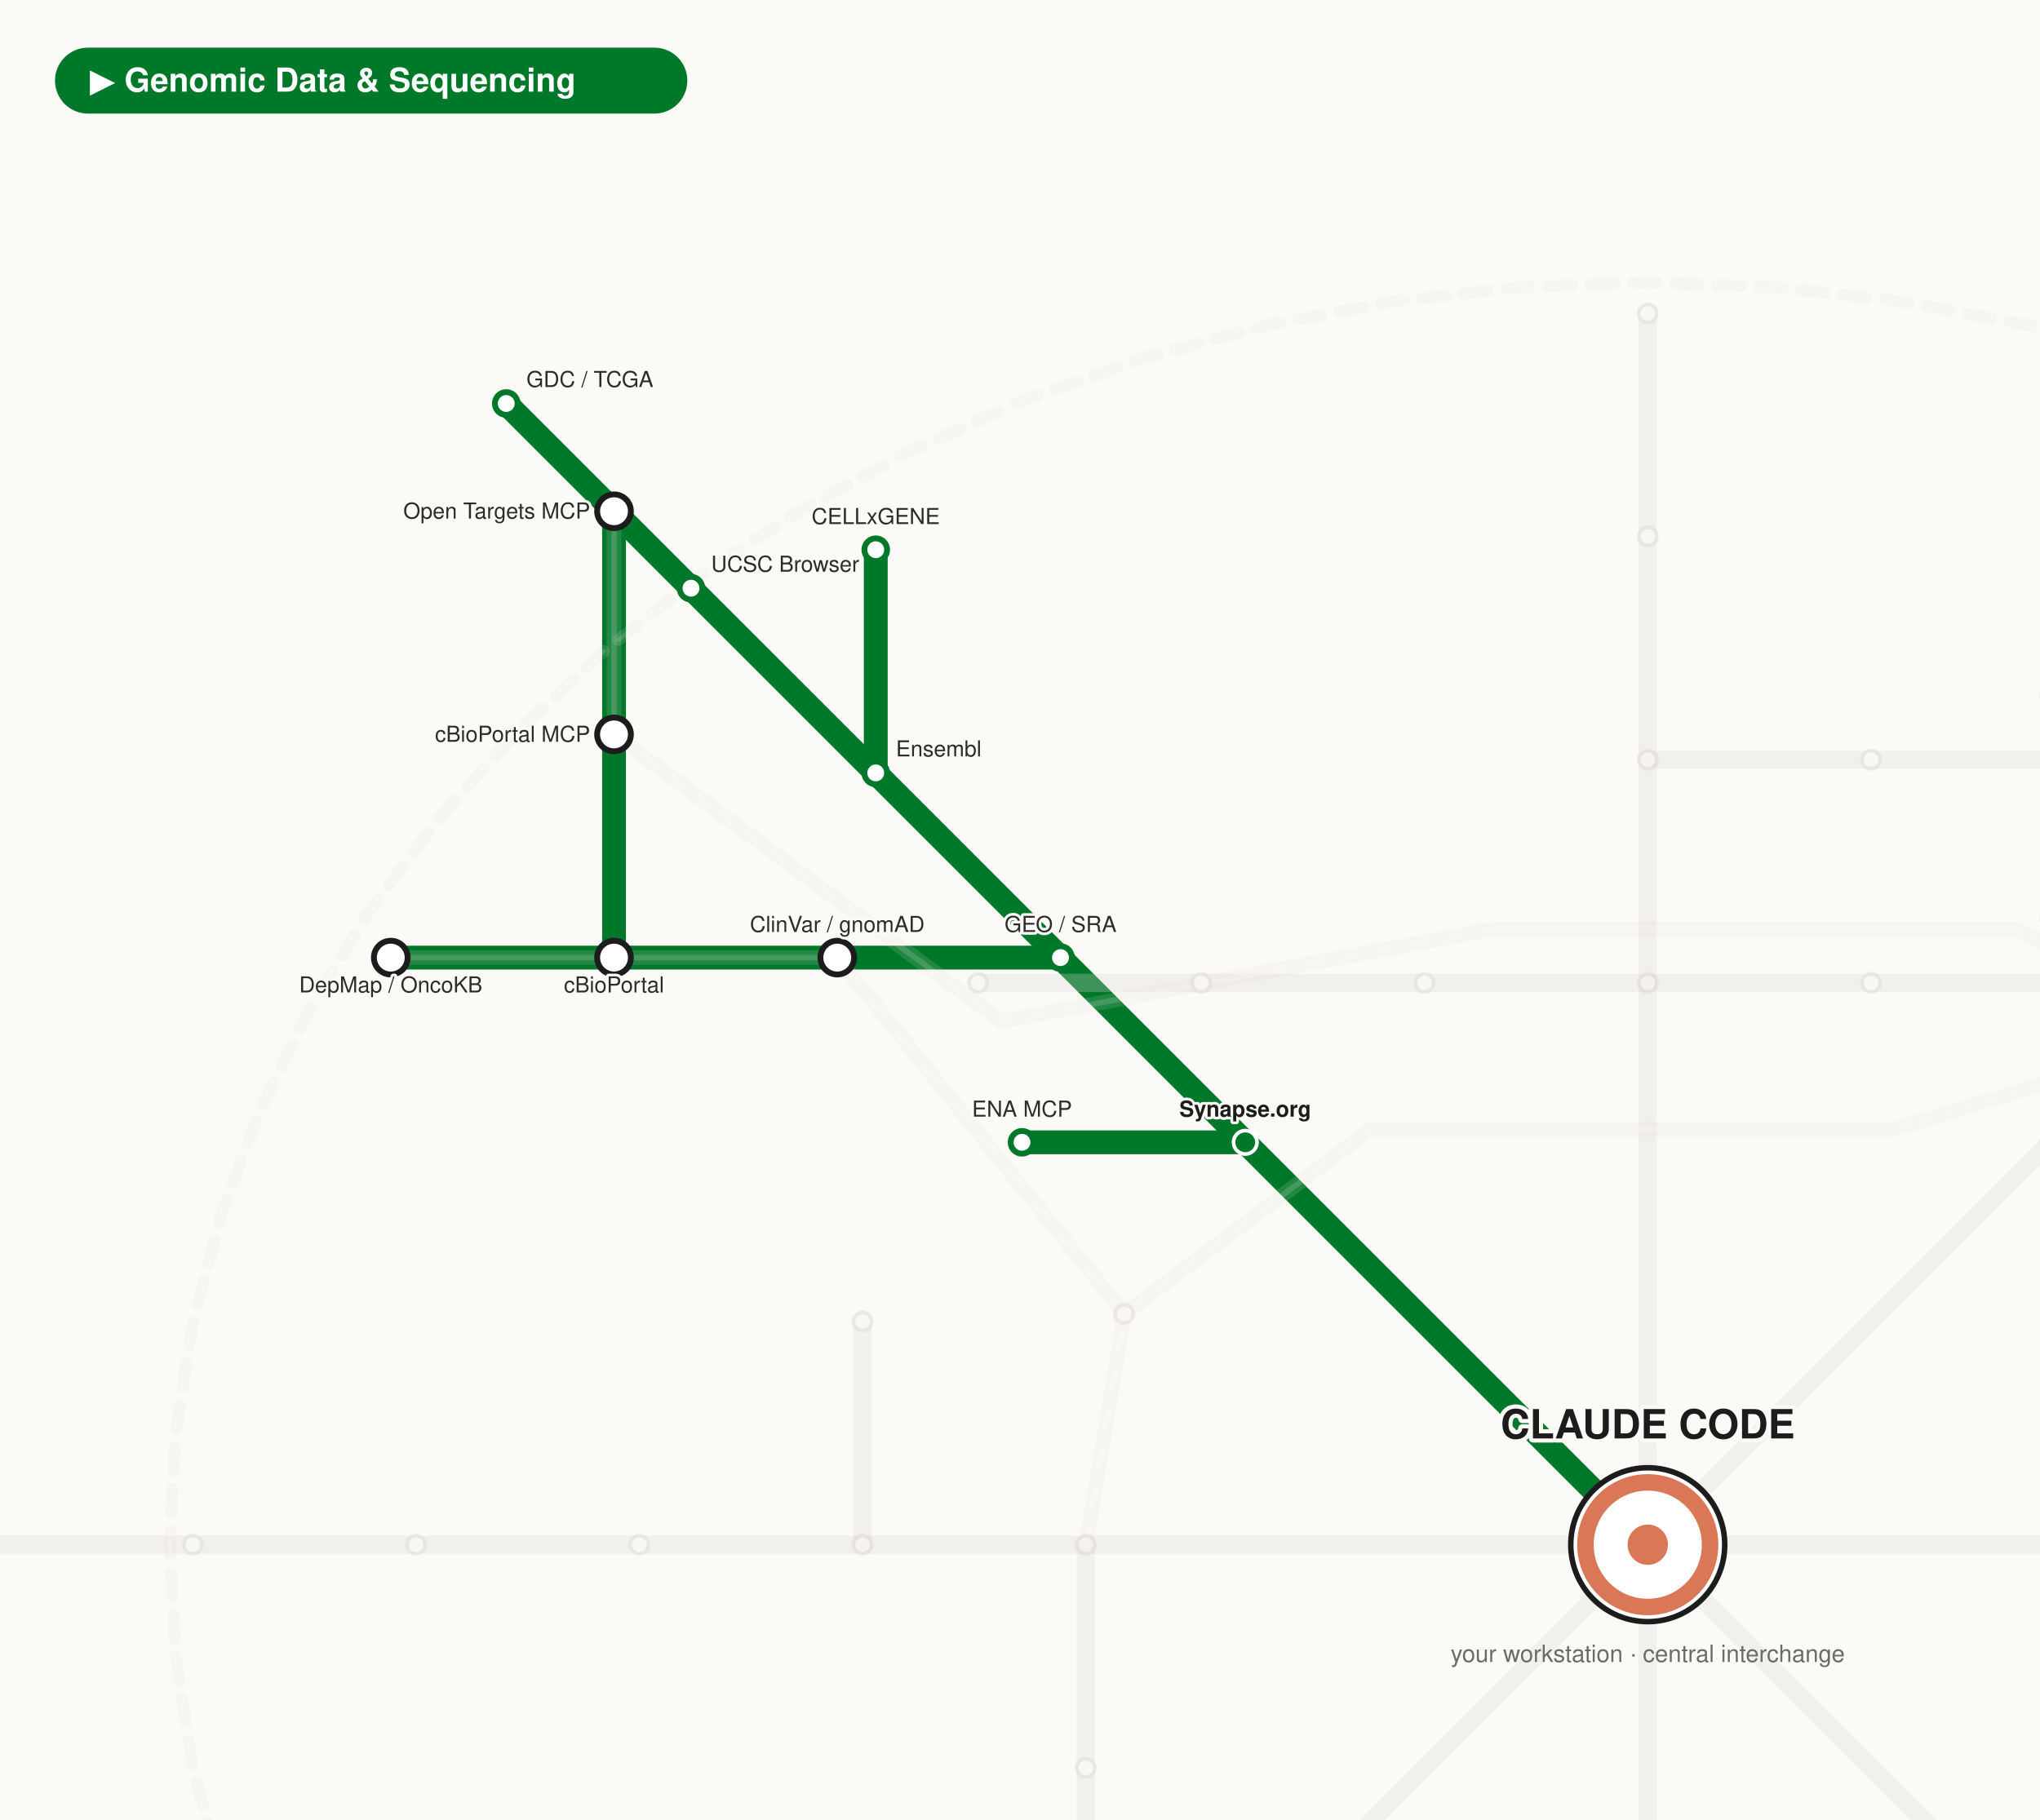
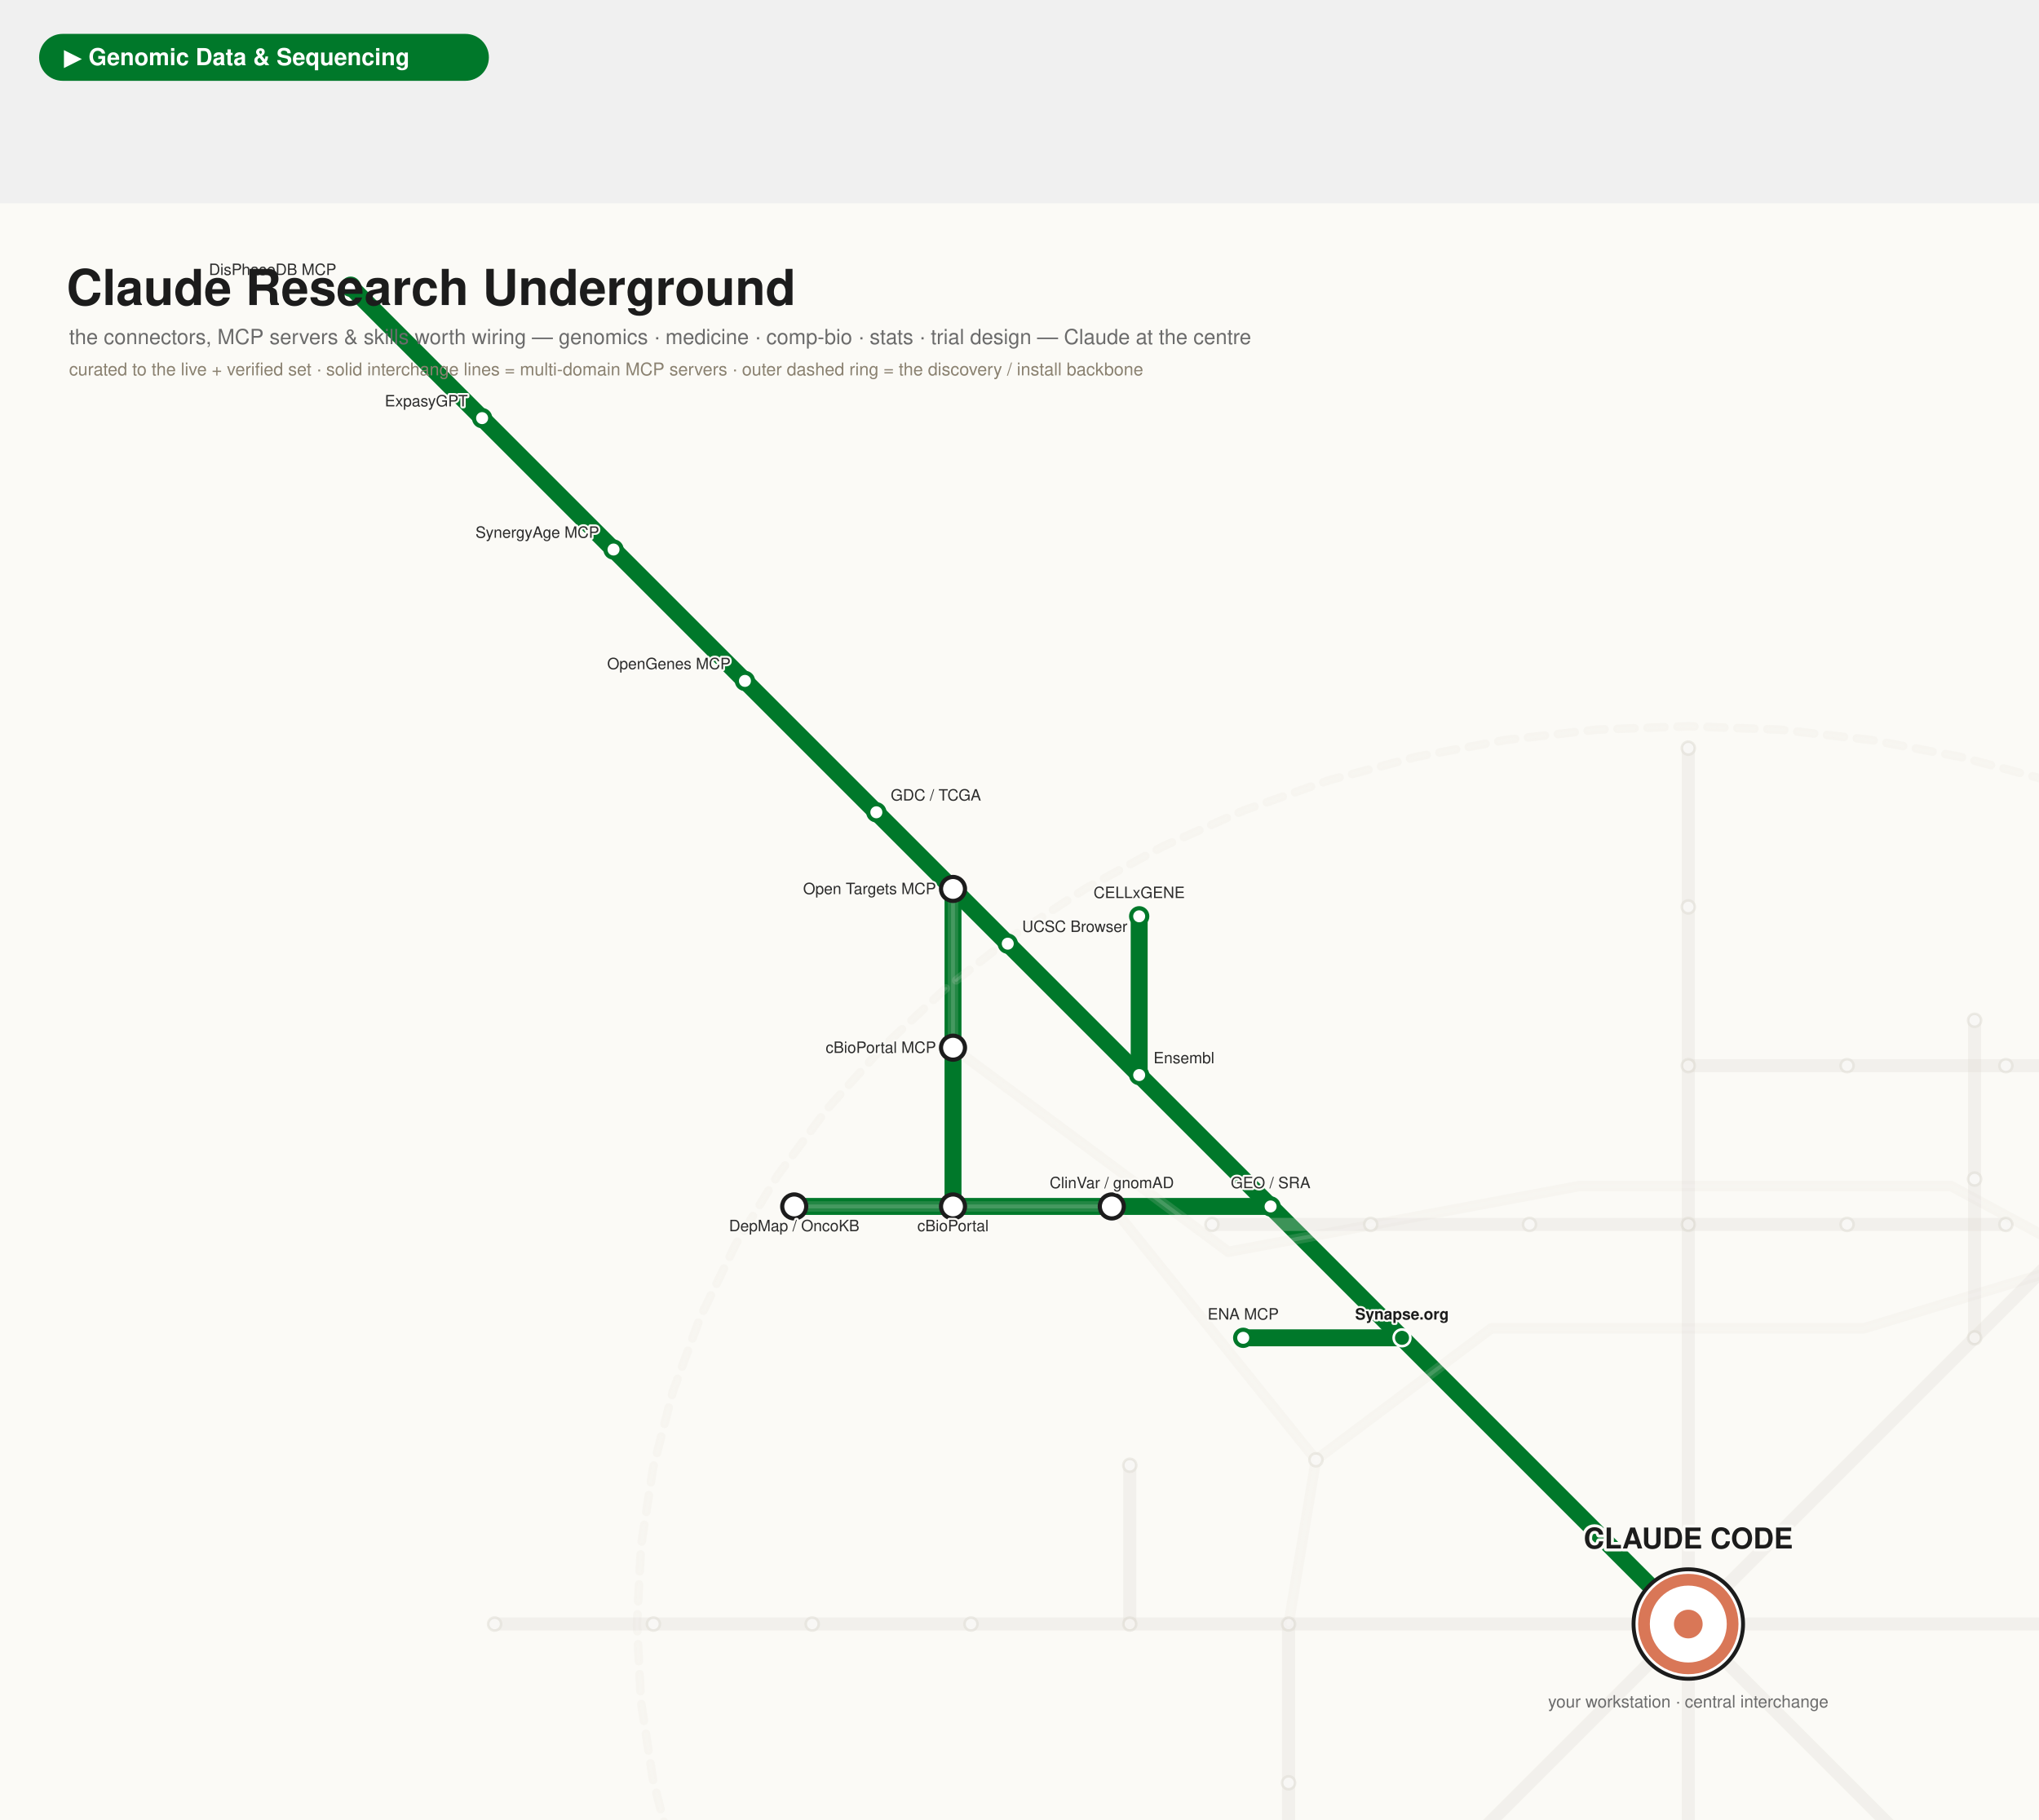
- <svg xmlns="http://www.w3.org/2000/svg" id="map" viewBox="401 247 1113 993" font-family="Helvetica Neue, Helvetica, Arial, sans-serif">
+ <svg xmlns="http://www.w3.org/2000/svg" id="map" viewBox="5 -156 1564 1396" font-family="Helvetica Neue, Helvetica, Arial, sans-serif">
  <rect x="0" y="0" width="2600" height="2320" fill="#fbfaf6" />
  <path d="M -20 1920 C 580 1880, 780 1990, 1080 1966 S 1660 1890, 2000 1958 S 2420 2002, 2620 1946" fill="none" stroke="#cfe3ef" stroke-width="34" stroke-linecap="round" />
  <text x="150" y="1912" font-size="17" font-style="italic" fill="#5f86a0">the cfDNA river</text>
  <polyline points="1300.0,1090.0 1115.2,1090.0 993.4,1090.0 871.6,1090.0 749.8,1090.0 628.0,1090.0 506.2,1090.0 384.4,1090.0" fill="none" stroke="#dcd9d0" stroke-width="10" stroke-linecap="round" stroke-linejoin="round" opacity="0.28" />
  <polyline points="993.4,1090.0 993.4,1211.8 993.4,1333.6 993.4,1455.4" fill="none" stroke="#dcd9d0" stroke-width="10" stroke-linecap="round" stroke-linejoin="round" opacity="0.28" />
  <polyline points="871.6,1090.0 871.6,968.2" fill="none" stroke="#dcd9d0" stroke-width="10" stroke-linecap="round" stroke-linejoin="round" opacity="0.28" />
  <polyline points="1300.0,1090.0 1181.2,971.2 1080.4,870.4 979.6,769.6 878.8,668.8 778.0,568.0 677.2,467.2" fill="none" stroke="#00782A" stroke-width="13" stroke-linecap="round" stroke-linejoin="round" opacity="1.0" />
  <polyline points="1080.4,870.4 958.6,870.4" fill="none" stroke="#00782A" stroke-width="13" stroke-linecap="round" stroke-linejoin="round" opacity="1.0" />
  <polyline points="979.6,769.6 857.8,769.6 736.0,769.6 614.2,769.6" fill="none" stroke="#00782A" stroke-width="13" stroke-linecap="round" stroke-linejoin="round" opacity="1.0" />
  <polyline points="736.0,769.6 736.0,647.8 736.0,526.0" fill="none" stroke="#00782A" stroke-width="13" stroke-linecap="round" stroke-linejoin="round" opacity="1.0" />
  <polyline points="878.8,668.8 878.8,547.0" fill="none" stroke="#00782A" stroke-width="13" stroke-linecap="round" stroke-linejoin="round" opacity="1.0" />
+   <polyline points="677.2,467.2 576.4,366.4 475.6,265.6 374.8,164.8 274.0,64.0" fill="none" stroke="#00782A" stroke-width="13" stroke-linecap="round" stroke-linejoin="round" opacity="1.0" />
  <polyline points="1300.0,1090.0 1300.0,905.2 1300.0,783.4 1300.0,661.6 1300.0,539.8 1300.0,418.0" fill="none" stroke="#dcd9d0" stroke-width="10" stroke-linecap="round" stroke-linejoin="round" opacity="0.28" />
  <polyline points="1300.0,783.4 1421.8,783.4 1543.6,783.4" fill="none" stroke="#dcd9d0" stroke-width="10" stroke-linecap="round" stroke-linejoin="round" opacity="0.28" />
  <polyline points="1300.0,783.4 1178.2,783.4 1056.4,783.4 934.6,783.4" fill="none" stroke="#dcd9d0" stroke-width="10" stroke-linecap="round" stroke-linejoin="round" opacity="0.28" />
  <polyline points="1300.0,661.6 1421.8,661.6 1543.6,661.6 1665.4,661.6" fill="none" stroke="#dcd9d0" stroke-width="10" stroke-linecap="round" stroke-linejoin="round" opacity="0.28" />
  <polyline points="1300.0,1090.0 1418.8,971.2 1519.6,870.4 1620.4,769.6 1721.2,668.8 1822.0,568.0" fill="none" stroke="#dcd9d0" stroke-width="10" stroke-linecap="round" stroke-linejoin="round" opacity="0.28" />
  <polyline points="1519.6,870.4 1519.6,748.6 1519.6,626.8" fill="none" stroke="#dcd9d0" stroke-width="10" stroke-linecap="round" stroke-linejoin="round" opacity="0.28" />
  <polyline points="1620.4,769.6 1742.2,769.6" fill="none" stroke="#dcd9d0" stroke-width="10" stroke-linecap="round" stroke-linejoin="round" opacity="0.28" />
  <polyline points="1822.0,568.0 1943.8,568.0" fill="none" stroke="#dcd9d0" stroke-width="10" stroke-linecap="round" stroke-linejoin="round" opacity="0.28" />
  <polyline points="1300.0,1090.0 1484.8,1090.0 1606.6,1090.0 1728.4,1090.0 1850.2,1090.0 1972.0,1090.0" fill="none" stroke="#dcd9d0" stroke-width="10" stroke-linecap="round" stroke-linejoin="round" opacity="0.28" />
  <polyline points="1972.0,1090.0 1972.0,1211.8 1972.0,1333.6 1972.0,1455.4" fill="none" stroke="#dcd9d0" stroke-width="10" stroke-linecap="round" stroke-linejoin="round" opacity="0.28" />
  <polyline points="1300.0,1090.0 1418.8,1208.8 1519.6,1309.6 1620.4,1410.4 1721.2,1511.2 1822.0,1612.0" fill="none" stroke="#dcd9d0" stroke-width="10" stroke-linecap="round" stroke-linejoin="round" opacity="0.28" />
  <polyline points="1519.6,1309.6 1641.4,1309.6 1763.2,1309.6" fill="none" stroke="#dcd9d0" stroke-width="10" stroke-linecap="round" stroke-linejoin="round" opacity="0.28" />
  <polyline points="1822.0,1612.0 1822.0,1733.8" fill="none" stroke="#dcd9d0" stroke-width="10" stroke-linecap="round" stroke-linejoin="round" opacity="0.28" />
  <polyline points="1300.0,1090.0 1300.0,1274.8 1300.0,1396.6 1300.0,1518.4 1300.0,1640.2 1300.0,1762.0" fill="none" stroke="#dcd9d0" stroke-width="10" stroke-linecap="round" stroke-linejoin="round" opacity="0.28" />
  <polyline points="1300.0,1396.6 1178.2,1396.6 1056.4,1396.6" fill="none" stroke="#dcd9d0" stroke-width="10" stroke-linecap="round" stroke-linejoin="round" opacity="0.28" />
  <polyline points="1300.0,1518.4 1421.8,1518.4 1543.6,1518.4" fill="none" stroke="#dcd9d0" stroke-width="10" stroke-linecap="round" stroke-linejoin="round" opacity="0.28" />
  <polyline points="1300.0,1640.2 1178.2,1640.2 1056.4,1640.2" fill="none" stroke="#dcd9d0" stroke-width="10" stroke-linecap="round" stroke-linejoin="round" opacity="0.28" />
  <polyline points="1300.0,1090.0 1181.2,1208.8 1080.4,1309.6 979.6,1410.4 878.8,1511.2" fill="none" stroke="#dcd9d0" stroke-width="10" stroke-linecap="round" stroke-linejoin="round" opacity="0.28" />
  <polyline points="1080.4,1309.6 958.6,1309.6 836.8,1309.6 715.0,1309.6 593.2,1309.6" fill="none" stroke="#dcd9d0" stroke-width="10" stroke-linecap="round" stroke-linejoin="round" opacity="0.28" />
  <polyline points="614.2,769.6 736.0,769.6 857.8,769.6 1014.4,964.0 993.4,1090.0" fill="none" stroke="#dcd9d0" stroke-width="8.0" stroke-linecap="round" stroke-linejoin="round" opacity="0.16" />
  <polyline points="614.2,769.6 736.0,769.6 857.8,769.6 1014.4,964.0 993.4,1090.0" fill="none" stroke="#fbfaf6" stroke-width="3.0" stroke-linecap="round" stroke-linejoin="round" opacity="0.16" />
  <polyline points="1014.4,964.0 1148.8,863.2 1434.4,863.2 1742.2,769.6" fill="none" stroke="#dcd9d0" stroke-width="8.0" stroke-linecap="round" stroke-linejoin="round" opacity="0.16" />
  <polyline points="1014.4,964.0 1148.8,863.2 1434.4,863.2 1742.2,769.6" fill="none" stroke="#fbfaf6" stroke-width="3.0" stroke-linecap="round" stroke-linejoin="round" opacity="0.16" />
  <polyline points="736.0,526.0 736.0,647.8 947.2,804.4 1216.0,754.0 1501.6,754.0 1720.0,871.6 1720.0,1056.4 1728.4,1090.0" fill="none" stroke="#dcd9d0" stroke-width="8.0" stroke-linecap="round" stroke-linejoin="round" opacity="0.16" />
  <polyline points="736.0,526.0 736.0,647.8 947.2,804.4 1216.0,754.0 1501.6,754.0 1720.0,871.6 1720.0,1056.4 1728.4,1090.0" fill="none" stroke="#fbfaf6" stroke-width="3.0" stroke-linecap="round" stroke-linejoin="round" opacity="0.16" />
  <polyline points="2106.4,1090.0 2103.3,1150.0 2094.1,1209.6 2078.9,1268.3 2057.8,1325.6 2030.8,1381.1 1998.4,1434.4 1960.6,1485.1 1917.7,1532.8 1870.2,1577.1 1818.3,1617.7 1762.5,1654.2 1703.2,1686.5 1640.8,1714.3 1575.8,1737.3 1508.7,1755.3 1440.0,1768.3 1370.3,1776.2 1300.0,1778.8 1229.7,1776.2 1160.0,1768.3 1091.3,1755.3 1024.2,1737.3 959.2,1714.3 896.8,1686.5 837.5,1654.2 781.7,1617.7 729.8,1577.1 682.3,1532.8 639.4,1485.1 601.6,1434.4 569.2,1381.1 542.2,1325.6 521.1,1268.3 505.9,1209.6 496.7,1150.0 493.6,1090.0 496.7,1030.0 505.9,970.4 521.1,911.7 542.2,854.4 569.2,798.9 601.6,745.6 639.4,694.9 682.3,647.2 729.8,602.9 781.7,562.3 837.5,525.8 896.8,493.5 959.2,465.7 1024.2,442.7 1091.3,424.7 1160.0,411.7 1229.7,403.8 1300.0,401.2 1370.3,403.8 1440.0,411.7 1508.7,424.7 1575.8,442.7 1640.8,465.7 1703.2,493.5 1762.5,525.8 1818.3,562.3 1870.2,602.9 1917.7,647.2 1960.6,694.9 1998.4,745.6 2030.8,798.9 2057.8,854.4 2078.9,911.7 2094.1,970.4 2103.3,1030.0 2106.4,1090.0" fill="none" stroke="#dcd9d0" stroke-width="6.5" stroke-linecap="round" stroke-linejoin="round" opacity="0.16" stroke-dasharray="13 10" />
  <polyline points="2106.4,1090.0 2103.3,1150.0 2094.1,1209.6 2078.9,1268.3 2057.8,1325.6 2030.8,1381.1 1998.4,1434.4 1960.6,1485.1 1917.7,1532.8 1870.2,1577.1 1818.3,1617.7 1762.5,1654.2 1703.2,1686.5 1640.8,1714.3 1575.8,1737.3 1508.7,1755.3 1440.0,1768.3 1370.3,1776.2 1300.0,1778.8 1229.7,1776.2 1160.0,1768.3 1091.3,1755.3 1024.2,1737.3 959.2,1714.3 896.8,1686.5 837.5,1654.2 781.7,1617.7 729.8,1577.1 682.3,1532.8 639.4,1485.1 601.6,1434.4 569.2,1381.1 542.2,1325.6 521.1,1268.3 505.9,1209.6 496.7,1150.0 493.6,1090.0 496.7,1030.0 505.9,970.4 521.1,911.7 542.2,854.4 569.2,798.9 601.6,745.6 639.4,694.9 682.3,647.2 729.8,602.9 781.7,562.3 837.5,525.8 896.8,493.5 959.2,465.7 1024.2,442.7 1091.3,424.7 1160.0,411.7 1229.7,403.8 1300.0,401.2 1370.3,403.8 1440.0,411.7 1508.7,424.7 1575.8,442.7 1640.8,465.7 1703.2,493.5 1762.5,525.8 1818.3,562.3 1870.2,602.9 1917.7,647.2 1960.6,694.9 1998.4,745.6 2030.8,798.9 2057.8,854.4 2078.9,911.7 2094.1,970.4 2103.3,1030.0 2106.4,1090.0" fill="none" stroke="#fbfaf6" stroke-width="2.3" stroke-linecap="round" stroke-linejoin="round" opacity="0.16" stroke-dasharray="13 10" />
  <circle class="stn" data-sid="pubmed" cx="993.4" cy="1090.0" r="5.0" fill="#ffffff" stroke="#dcd9d0" stroke-width="2.0" opacity="0.45" />
  <circle class="hit" data-sid="pubmed" cx="993.4" cy="1090.0" r="15" fill="#000" opacity="0" />
  <circle class="stn" data-sid="consensus" cx="871.6" cy="1090.0" r="5.0" fill="#ffffff" stroke="#dcd9d0" stroke-width="2.0" opacity="0.45" />
  <circle class="hit" data-sid="consensus" cx="871.6" cy="1090.0" r="15" fill="#000" opacity="0" />
  <circle class="stn" data-sid="europepmc" cx="749.8" cy="1090.0" r="5.0" fill="#ffffff" stroke="#dcd9d0" stroke-width="2.0" opacity="0.45" />
  <circle class="hit" data-sid="europepmc" cx="749.8" cy="1090.0" r="15" fill="#000" opacity="0" />
  <circle class="stn" data-sid="biorxiv" cx="628.0" cy="1090.0" r="5.0" fill="#ffffff" stroke="#dcd9d0" stroke-width="2.0" opacity="0.45" />
  <circle class="hit" data-sid="biorxiv" cx="628.0" cy="1090.0" r="15" fill="#000" opacity="0" />
  <circle class="stn" data-sid="medrxiv" cx="506.2" cy="1090.0" r="5.0" fill="#ffffff" stroke="#dcd9d0" stroke-width="2.0" opacity="0.45" />
  <circle class="hit" data-sid="medrxiv" cx="506.2" cy="1090.0" r="15" fill="#000" opacity="0" />
  <circle class="stn" data-sid="semscholar" cx="384.4" cy="1090.0" r="5.0" fill="#ffffff" stroke="#dcd9d0" stroke-width="2.0" opacity="0.45" />
  <circle class="hit" data-sid="semscholar" cx="384.4" cy="1090.0" r="15" fill="#000" opacity="0" />
  <circle class="stn" data-sid="deepresearch" cx="993.4" cy="1211.8" r="5.0" fill="#ffffff" stroke="#dcd9d0" stroke-width="2.0" opacity="0.45" />
  <circle class="hit" data-sid="deepresearch" cx="993.4" cy="1211.8" r="15" fill="#000" opacity="0" />
  <circle class="stn" data-sid="litreview" cx="993.4" cy="1333.6" r="5.0" fill="#ffffff" stroke="#dcd9d0" stroke-width="2.0" opacity="0.45" />
  <circle class="hit" data-sid="litreview" cx="993.4" cy="1333.6" r="15" fill="#000" opacity="0" />
  <circle class="stn" data-sid="researchlookup" cx="993.4" cy="1455.4" r="5.0" fill="#ffffff" stroke="#dcd9d0" stroke-width="2.0" opacity="0.45" />
  <circle class="hit" data-sid="researchlookup" cx="993.4" cy="1455.4" r="15" fill="#000" opacity="0" />
  <circle class="stn" data-sid="wiley" cx="871.6" cy="968.2" r="5.0" fill="#ffffff" stroke="#dcd9d0" stroke-width="2.0" opacity="0.45" />
  <circle class="hit" data-sid="wiley" cx="871.6" cy="968.2" r="15" fill="#000" opacity="0" />
  <circle class="stn" data-sid="synapse" cx="1080.4" cy="870.4" r="6.4" fill="#00782A" stroke="#ffffff" stroke-width="2.0" />
  <circle class="hit" data-sid="synapse" cx="1080.4" cy="870.4" r="15" fill="#000" opacity="0" />
  <circle class="stn" data-sid="geosra" cx="979.6" cy="769.6" r="6.2" fill="#ffffff" stroke="#00782A" stroke-width="3.2" />
  <circle class="hit" data-sid="geosra" cx="979.6" cy="769.6" r="15" fill="#000" opacity="0" />
  <circle class="stn" data-sid="ensembldb" cx="878.8" cy="668.8" r="6.2" fill="#ffffff" stroke="#00782A" stroke-width="3.2" />
  <circle class="hit" data-sid="ensembldb" cx="878.8" cy="668.8" r="15" fill="#000" opacity="0" />
  <circle class="stn" data-sid="ucsc" cx="778.0" cy="568.0" r="6.2" fill="#ffffff" stroke="#00782A" stroke-width="3.2" />
  <circle class="hit" data-sid="ucsc" cx="778.0" cy="568.0" r="15" fill="#000" opacity="0" />
  <circle class="stn" data-sid="gdc" cx="677.2" cy="467.2" r="6.2" fill="#ffffff" stroke="#00782A" stroke-width="3.2" />
  <circle class="hit" data-sid="gdc" cx="677.2" cy="467.2" r="15" fill="#000" opacity="0" />
  <circle class="stn" data-sid="ena" cx="958.6" cy="870.4" r="6.2" fill="#ffffff" stroke="#00782A" stroke-width="3.2" />
  <circle class="hit" data-sid="ena" cx="958.6" cy="870.4" r="15" fill="#000" opacity="0" />
  <circle class="stn" data-sid="clinvar" cx="857.8" cy="769.6" r="9.2" fill="#ffffff" stroke="#1c1c1c" stroke-width="3.2" />
  <circle class="hit" data-sid="clinvar" cx="857.8" cy="769.6" r="15" fill="#000" opacity="0" />
  <circle class="stn" data-sid="cbioportal" cx="736.0" cy="769.6" r="9.2" fill="#ffffff" stroke="#1c1c1c" stroke-width="3.2" />
  <circle class="hit" data-sid="cbioportal" cx="736.0" cy="769.6" r="15" fill="#000" opacity="0" />
  <circle class="stn" data-sid="depmap" cx="614.2" cy="769.6" r="9.2" fill="#ffffff" stroke="#1c1c1c" stroke-width="3.2" />
  <circle class="hit" data-sid="depmap" cx="614.2" cy="769.6" r="15" fill="#000" opacity="0" />
  <circle class="stn" data-sid="cbioportalmcp" cx="736.0" cy="647.8" r="9.2" fill="#ffffff" stroke="#1c1c1c" stroke-width="3.2" />
  <circle class="hit" data-sid="cbioportalmcp" cx="736.0" cy="647.8" r="15" fill="#000" opacity="0" />
  <circle class="stn" data-sid="opentargets" cx="736.0" cy="526.0" r="9.2" fill="#ffffff" stroke="#1c1c1c" stroke-width="3.2" />
  <circle class="hit" data-sid="opentargets" cx="736.0" cy="526.0" r="15" fill="#000" opacity="0" />
  <circle class="stn" data-sid="cellxgene" cx="878.8" cy="547.0" r="6.2" fill="#ffffff" stroke="#00782A" stroke-width="3.2" />
  <circle class="hit" data-sid="cellxgene" cx="878.8" cy="547.0" r="15" fill="#000" opacity="0" />
+   <circle class="stn" data-sid="opengenes" cx="576.4" cy="366.4" r="6.2" fill="#ffffff" stroke="#00782A" stroke-width="3.2" />
+   <circle class="hit" data-sid="opengenes" cx="576.4" cy="366.4" r="15" fill="#000" opacity="0" />
+   <circle class="stn" data-sid="synergyage" cx="475.6" cy="265.6" r="6.2" fill="#ffffff" stroke="#00782A" stroke-width="3.2" />
+   <circle class="hit" data-sid="synergyage" cx="475.6" cy="265.6" r="15" fill="#000" opacity="0" />
+   <circle class="stn" data-sid="expasygpt" cx="374.8" cy="164.8" r="6.2" fill="#ffffff" stroke="#00782A" stroke-width="3.2" />
+   <circle class="hit" data-sid="expasygpt" cx="374.8" cy="164.8" r="15" fill="#000" opacity="0" />
+   <circle class="stn" data-sid="disphase" cx="274.0" cy="64.0" r="6.2" fill="#ffffff" stroke="#00782A" stroke-width="3.2" />
+   <circle class="hit" data-sid="disphase" cx="274.0" cy="64.0" r="15" fill="#000" opacity="0" />
  <circle class="stn" data-sid="python" cx="1300.0" cy="783.4" r="5.0" fill="#ffffff" stroke="#dcd9d0" stroke-width="2.0" opacity="0.45" />
  <circle class="hit" data-sid="python" cx="1300.0" cy="783.4" r="15" fill="#000" opacity="0" />
  <circle class="stn" data-sid="bioconductor" cx="1300.0" cy="661.6" r="5.0" fill="#ffffff" stroke="#dcd9d0" stroke-width="2.0" opacity="0.45" />
  <circle class="hit" data-sid="bioconductor" cx="1300.0" cy="661.6" r="15" fill="#000" opacity="0" />
  <circle class="stn" data-sid="nextflow" cx="1300.0" cy="539.8" r="5.0" fill="#ffffff" stroke="#dcd9d0" stroke-width="2.0" opacity="0.45" />
  <circle class="hit" data-sid="nextflow" cx="1300.0" cy="539.8" r="15" fill="#000" opacity="0" />
  <circle class="stn" data-sid="snakemake" cx="1300.0" cy="418.0" r="5.0" fill="#ffffff" stroke="#dcd9d0" stroke-width="2.0" opacity="0.45" />
  <circle class="hit" data-sid="snakemake" cx="1300.0" cy="418.0" r="15" fill="#000" opacity="0" />
  <circle class="stn" data-sid="scmcp" cx="1421.8" cy="783.4" r="5.0" fill="#ffffff" stroke="#dcd9d0" stroke-width="2.0" opacity="0.45" />
  <circle class="hit" data-sid="scmcp" cx="1421.8" cy="783.4" r="15" fill="#000" opacity="0" />
  <circle class="stn" data-sid="chatspatial" cx="1543.6" cy="783.4" r="5.0" fill="#ffffff" stroke="#dcd9d0" stroke-width="2.0" opacity="0.45" />
  <circle class="hit" data-sid="chatspatial" cx="1543.6" cy="783.4" r="15" fill="#000" opacity="0" />
  <circle class="stn" data-sid="jupyter" cx="1178.2" cy="783.4" r="5.0" fill="#ffffff" stroke="#dcd9d0" stroke-width="2.0" opacity="0.45" />
  <circle class="hit" data-sid="jupyter" cx="1178.2" cy="783.4" r="15" fill="#000" opacity="0" />
  <circle class="stn" data-sid="galaxy" cx="1056.4" cy="783.4" r="5.0" fill="#ffffff" stroke="#dcd9d0" stroke-width="2.0" opacity="0.45" />
  <circle class="hit" data-sid="galaxy" cx="1056.4" cy="783.4" r="15" fill="#000" opacity="0" />
  <circle class="stn" data-sid="cfdna" cx="934.6" cy="783.4" r="5.0" fill="#ffffff" stroke="#dcd9d0" stroke-width="2.0" opacity="0.45" />
  <circle class="hit" data-sid="cfdna" cx="934.6" cy="783.4" r="15" fill="#000" opacity="0" />
  <circle class="stn" data-sid="scqc" cx="1421.8" cy="661.6" r="5.0" fill="#ffffff" stroke="#dcd9d0" stroke-width="2.0" opacity="0.45" />
  <circle class="hit" data-sid="scqc" cx="1421.8" cy="661.6" r="15" fill="#000" opacity="0" />
  <circle class="stn" data-sid="nfcoreskill" cx="1543.6" cy="661.6" r="5.0" fill="#ffffff" stroke="#dcd9d0" stroke-width="2.0" opacity="0.45" />
  <circle class="hit" data-sid="nfcoreskill" cx="1543.6" cy="661.6" r="15" fill="#000" opacity="0" />
  <circle class="stn" data-sid="scvitools" cx="1665.4" cy="661.6" r="5.0" fill="#ffffff" stroke="#dcd9d0" stroke-width="2.0" opacity="0.45" />
  <circle class="hit" data-sid="scvitools" cx="1665.4" cy="661.6" r="15" fill="#000" opacity="0" />
  <circle class="stn" data-sid="statsmodels" cx="1519.6" cy="870.4" r="5.0" fill="#ffffff" stroke="#dcd9d0" stroke-width="2.0" opacity="0.45" />
  <circle class="hit" data-sid="statsmodels" cx="1519.6" cy="870.4" r="15" fill="#000" opacity="0" />
  <circle class="stn" data-sid="survival" cx="1620.4" cy="769.6" r="5.0" fill="#ffffff" stroke="#dcd9d0" stroke-width="2.0" opacity="0.45" />
  <circle class="hit" data-sid="survival" cx="1620.4" cy="769.6" r="15" fill="#000" opacity="0" />
  <circle class="stn" data-sid="reporting" cx="1721.2" cy="668.8" r="5.0" fill="#ffffff" stroke="#dcd9d0" stroke-width="2.0" opacity="0.45" />
  <circle class="hit" data-sid="reporting" cx="1721.2" cy="668.8" r="15" fill="#000" opacity="0" />
  <circle class="stn" data-sid="peerreview" cx="1822.0" cy="568.0" r="5.0" fill="#ffffff" stroke="#dcd9d0" stroke-width="2.0" opacity="0.45" />
  <circle class="hit" data-sid="peerreview" cx="1822.0" cy="568.0" r="15" fill="#000" opacity="0" />
  <circle class="stn" data-sid="power" cx="1519.6" cy="748.6" r="5.0" fill="#ffffff" stroke="#dcd9d0" stroke-width="2.0" opacity="0.45" />
  <circle class="hit" data-sid="power" cx="1519.6" cy="748.6" r="15" fill="#000" opacity="0" />
  <circle class="stn" data-sid="bayes" cx="1519.6" cy="626.8" r="5.0" fill="#ffffff" stroke="#dcd9d0" stroke-width="2.0" opacity="0.45" />
  <circle class="hit" data-sid="bayes" cx="1519.6" cy="626.8" r="15" fill="#000" opacity="0" />
  <circle class="stn" data-sid="ctgmcp" cx="1742.2" cy="769.6" r="5.0" fill="#ffffff" stroke="#dcd9d0" stroke-width="2.0" opacity="0.45" />
  <circle class="hit" data-sid="ctgmcp" cx="1742.2" cy="769.6" r="15" fill="#000" opacity="0" />
  <circle class="stn" data-sid="critthink" cx="1943.8" cy="568.0" r="5.0" fill="#ffffff" stroke="#dcd9d0" stroke-width="2.0" opacity="0.45" />
  <circle class="hit" data-sid="critthink" cx="1943.8" cy="568.0" r="15" fill="#000" opacity="0" />
  <circle class="stn" data-sid="clinreports" cx="1606.6" cy="1090.0" r="5.0" fill="#ffffff" stroke="#dcd9d0" stroke-width="2.0" opacity="0.45" />
  <circle class="hit" data-sid="clinreports" cx="1606.6" cy="1090.0" r="15" fill="#000" opacity="0" />
  <circle class="stn" data-sid="decision" cx="1728.4" cy="1090.0" r="5.0" fill="#ffffff" stroke="#dcd9d0" stroke-width="2.0" opacity="0.45" />
  <circle class="hit" data-sid="decision" cx="1728.4" cy="1090.0" r="15" fill="#000" opacity="0" />
  <circle class="stn" data-sid="treatment" cx="1850.2" cy="1090.0" r="5.0" fill="#ffffff" stroke="#dcd9d0" stroke-width="2.0" opacity="0.45" />
  <circle class="hit" data-sid="treatment" cx="1850.2" cy="1090.0" r="15" fill="#000" opacity="0" />
  <circle class="stn" data-sid="cltrials" cx="1972.0" cy="1090.0" r="5.0" fill="#ffffff" stroke="#dcd9d0" stroke-width="2.0" opacity="0.45" />
  <circle class="hit" data-sid="cltrials" cx="1972.0" cy="1090.0" r="15" fill="#000" opacity="0" />
  <circle class="stn" data-sid="euctr" cx="1972.0" cy="1211.8" r="5.0" fill="#ffffff" stroke="#dcd9d0" stroke-width="2.0" opacity="0.45" />
  <circle class="hit" data-sid="euctr" cx="1972.0" cy="1211.8" r="15" fill="#000" opacity="0" />
  <circle class="stn" data-sid="fdaema" cx="1972.0" cy="1333.6" r="5.0" fill="#ffffff" stroke="#dcd9d0" stroke-width="2.0" opacity="0.45" />
  <circle class="hit" data-sid="fdaema" cx="1972.0" cy="1333.6" r="15" fill="#000" opacity="0" />
  <circle class="stn" data-sid="whoictrp" cx="1972.0" cy="1455.4" r="5.0" fill="#ffffff" stroke="#dcd9d0" stroke-width="2.0" opacity="0.45" />
  <circle class="hit" data-sid="whoictrp" cx="1972.0" cy="1455.4" r="15" fill="#000" opacity="0" />
  <circle class="stn" data-sid="biorender" cx="1519.6" cy="1309.6" r="5.0" fill="#ffffff" stroke="#dcd9d0" stroke-width="2.0" opacity="0.45" />
  <circle class="hit" data-sid="biorender" cx="1519.6" cy="1309.6" r="15" fill="#000" opacity="0" />
  <circle class="stn" data-sid="schematics" cx="1620.4" cy="1410.4" r="5.0" fill="#ffffff" stroke="#dcd9d0" stroke-width="2.0" opacity="0.45" />
  <circle class="hit" data-sid="schematics" cx="1620.4" cy="1410.4" r="15" fill="#000" opacity="0" />
  <circle class="stn" data-sid="infographics" cx="1721.2" cy="1511.2" r="5.0" fill="#ffffff" stroke="#dcd9d0" stroke-width="2.0" opacity="0.45" />
  <circle class="hit" data-sid="infographics" cx="1721.2" cy="1511.2" r="15" fill="#000" opacity="0" />
  <circle class="stn" data-sid="imagegen" cx="1822.0" cy="1612.0" r="5.0" fill="#ffffff" stroke="#dcd9d0" stroke-width="2.0" opacity="0.45" />
  <circle class="hit" data-sid="imagegen" cx="1822.0" cy="1612.0" r="15" fill="#000" opacity="0" />
  <circle class="stn" data-sid="mermaid" cx="1641.4" cy="1309.6" r="5.0" fill="#ffffff" stroke="#dcd9d0" stroke-width="2.0" opacity="0.45" />
  <circle class="hit" data-sid="mermaid" cx="1641.4" cy="1309.6" r="15" fill="#000" opacity="0" />
  <circle class="stn" data-sid="figma" cx="1763.2" cy="1309.6" r="5.0" fill="#ffffff" stroke="#dcd9d0" stroke-width="2.0" opacity="0.45" />
  <circle class="hit" data-sid="figma" cx="1763.2" cy="1309.6" r="15" fill="#000" opacity="0" />
  <circle class="stn" data-sid="gptimage" cx="1822.0" cy="1733.8" r="5.0" fill="#ffffff" stroke="#dcd9d0" stroke-width="2.0" opacity="0.45" />
  <circle class="hit" data-sid="gptimage" cx="1822.0" cy="1733.8" r="15" fill="#000" opacity="0" />
  <circle class="stn" data-sid="sciwriting" cx="1300.0" cy="1396.6" r="5.0" fill="#ffffff" stroke="#dcd9d0" stroke-width="2.0" opacity="0.45" />
  <circle class="hit" data-sid="sciwriting" cx="1300.0" cy="1396.6" r="15" fill="#000" opacity="0" />
  <circle class="stn" data-sid="citation" cx="1300.0" cy="1518.4" r="5.0" fill="#ffffff" stroke="#dcd9d0" stroke-width="2.0" opacity="0.45" />
  <circle class="hit" data-sid="citation" cx="1300.0" cy="1518.4" r="15" fill="#000" opacity="0" />
  <circle class="stn" data-sid="venue" cx="1300.0" cy="1640.2" r="5.0" fill="#ffffff" stroke="#dcd9d0" stroke-width="2.0" opacity="0.45" />
  <circle class="hit" data-sid="venue" cx="1300.0" cy="1640.2" r="15" fill="#000" opacity="0" />
  <circle class="stn" data-sid="grants" cx="1300.0" cy="1762.0" r="5.0" fill="#ffffff" stroke="#dcd9d0" stroke-width="2.0" opacity="0.45" />
  <circle class="hit" data-sid="grants" cx="1300.0" cy="1762.0" r="15" fill="#000" opacity="0" />
  <circle class="stn" data-sid="office" cx="1178.2" cy="1396.6" r="5.0" fill="#ffffff" stroke="#dcd9d0" stroke-width="2.0" opacity="0.45" />
  <circle class="hit" data-sid="office" cx="1178.2" cy="1396.6" r="15" fill="#000" opacity="0" />
  <circle class="stn" data-sid="markitdown" cx="1056.4" cy="1396.6" r="5.0" fill="#ffffff" stroke="#dcd9d0" stroke-width="2.0" opacity="0.45" />
  <circle class="hit" data-sid="markitdown" cx="1056.4" cy="1396.6" r="15" fill="#000" opacity="0" />
  <circle class="stn" data-sid="humanizer" cx="1421.8" cy="1518.4" r="5.0" fill="#ffffff" stroke="#dcd9d0" stroke-width="2.0" opacity="0.45" />
  <circle class="hit" data-sid="humanizer" cx="1421.8" cy="1518.4" r="15" fill="#000" opacity="0" />
  <circle class="stn" data-sid="slides" cx="1543.6" cy="1518.4" r="5.0" fill="#ffffff" stroke="#dcd9d0" stroke-width="2.0" opacity="0.45" />
  <circle class="hit" data-sid="slides" cx="1543.6" cy="1518.4" r="15" fill="#000" opacity="0" />
  <circle class="stn" data-sid="paper2web" cx="1178.2" cy="1640.2" r="5.0" fill="#ffffff" stroke="#dcd9d0" stroke-width="2.0" opacity="0.45" />
  <circle class="hit" data-sid="paper2web" cx="1178.2" cy="1640.2" r="15" fill="#000" opacity="0" />
  <circle class="stn" data-sid="posters" cx="1056.4" cy="1640.2" r="5.0" fill="#ffffff" stroke="#dcd9d0" stroke-width="2.0" opacity="0.45" />
  <circle class="hit" data-sid="posters" cx="1056.4" cy="1640.2" r="15" fill="#000" opacity="0" />
  <circle class="stn" data-sid="drive" cx="1080.4" cy="1309.6" r="5.0" fill="#ffffff" stroke="#dcd9d0" stroke-width="2.0" opacity="0.45" />
  <circle class="hit" data-sid="drive" cx="1080.4" cy="1309.6" r="15" fill="#000" opacity="0" />
  <circle class="stn" data-sid="workflows" cx="979.6" cy="1410.4" r="5.0" fill="#ffffff" stroke="#dcd9d0" stroke-width="2.0" opacity="0.45" />
  <circle class="hit" data-sid="workflows" cx="979.6" cy="1410.4" r="15" fill="#000" opacity="0" />
  <circle class="stn" data-sid="gmail" cx="958.6" cy="1309.6" r="5.0" fill="#ffffff" stroke="#dcd9d0" stroke-width="2.0" opacity="0.45" />
  <circle class="hit" data-sid="gmail" cx="958.6" cy="1309.6" r="15" fill="#000" opacity="0" />
  <circle class="stn" data-sid="calendar" cx="836.8" cy="1309.6" r="5.0" fill="#ffffff" stroke="#dcd9d0" stroke-width="2.0" opacity="0.45" />
  <circle class="hit" data-sid="calendar" cx="836.8" cy="1309.6" r="15" fill="#000" opacity="0" />
  <circle class="stn" data-sid="slack" cx="715.0" cy="1309.6" r="5.0" fill="#ffffff" stroke="#dcd9d0" stroke-width="2.0" opacity="0.45" />
  <circle class="hit" data-sid="slack" cx="715.0" cy="1309.6" r="15" fill="#000" opacity="0" />
  <circle class="stn" data-sid="schedule" cx="593.2" cy="1309.6" r="5.0" fill="#ffffff" stroke="#dcd9d0" stroke-width="2.0" opacity="0.45" />
  <circle class="hit" data-sid="schedule" cx="593.2" cy="1309.6" r="15" fill="#000" opacity="0" />
  <circle class="stn" data-sid="biomcp" cx="1014.4" cy="964.0" r="5.0" fill="#ffffff" stroke="#dcd9d0" stroke-width="2.0" opacity="0.45" />
  <circle class="hit" data-sid="biomcp" cx="1014.4" cy="964.0" r="15" fill="#000" opacity="0" />
  <circle class="stn" data-sid="nar" cx="586.0" cy="1413.4" r="5.0" fill="#ffffff" stroke="#dcd9d0" stroke-width="2.0" opacity="0.45" />
  <circle class="hit" data-sid="nar" cx="586.0" cy="1413.4" r="15" fill="#000" opacity="0" />
  <circle class="stn" data-sid="biocontextmeta" cx="779.2" cy="1619.2" r="5.0" fill="#ffffff" stroke="#dcd9d0" stroke-width="2.0" opacity="0.45" />
  <circle class="hit" data-sid="biocontextmeta" cx="779.2" cy="1619.2" r="15" fill="#000" opacity="0" />
  <circle class="stn" data-sid="marketplace" cx="997.6" cy="1728.4" r="5.0" fill="#ffffff" stroke="#dcd9d0" stroke-width="2.0" opacity="0.45" />
  <circle class="hit" data-sid="marketplace" cx="997.6" cy="1728.4" r="15" fill="#000" opacity="0" />
  <circle class="stn" data-sid="biocontextai" cx="1216.0" cy="1774.6" r="5.0" fill="#ffffff" stroke="#dcd9d0" stroke-width="2.0" opacity="0.45" />
  <circle class="hit" data-sid="biocontextai" cx="1216.0" cy="1774.6" r="15" fill="#000" opacity="0" />
  <text x="1080.4" y="856.4" font-size="12" text-anchor="middle" fill="#1c1c1c" font-weight="600" font-style="normal" paint-order="stroke" stroke="#fbfaf6" stroke-width="3" stroke-linejoin="round">Synapse.org</text>
  <text x="979.6" y="755.6" font-size="12" text-anchor="middle" fill="#2c2c2c" font-weight="500" font-style="normal" paint-order="stroke" stroke="#fbfaf6" stroke-width="3" stroke-linejoin="round">GEO / SRA</text>
  <text x="889.8" y="659.8" font-size="12" text-anchor="start" fill="#2c2c2c" font-weight="500" font-style="normal" paint-order="stroke" stroke="#fbfaf6" stroke-width="3" stroke-linejoin="round">Ensembl</text>
  <text x="789.0" y="559.0" font-size="12" text-anchor="start" fill="#2c2c2c" font-weight="500" font-style="normal" paint-order="stroke" stroke="#fbfaf6" stroke-width="3" stroke-linejoin="round">UCSC Browser</text>
  <text x="688.2" y="458.2" font-size="12" text-anchor="start" fill="#2c2c2c" font-weight="500" font-style="normal" paint-order="stroke" stroke="#fbfaf6" stroke-width="3" stroke-linejoin="round">GDC / TCGA</text>
  <text x="958.6" y="856.4" font-size="12" text-anchor="middle" fill="#2c2c2c" font-weight="500" font-style="normal" paint-order="stroke" stroke="#fbfaf6" stroke-width="3" stroke-linejoin="round">ENA MCP</text>
  <text x="857.8" y="755.6" font-size="12" text-anchor="middle" fill="#2c2c2c" font-weight="500" font-style="normal" paint-order="stroke" stroke="#fbfaf6" stroke-width="3" stroke-linejoin="round">ClinVar / gnomAD</text>
  <text x="736.0" y="788.6" font-size="12" text-anchor="middle" fill="#2c2c2c" font-weight="500" font-style="normal" paint-order="stroke" stroke="#fbfaf6" stroke-width="3" stroke-linejoin="round">cBioPortal</text>
  <text x="614.2" y="788.6" font-size="12" text-anchor="middle" fill="#2c2c2c" font-weight="500" font-style="normal" paint-order="stroke" stroke="#fbfaf6" stroke-width="3" stroke-linejoin="round">DepMap / OncoKB</text>
  <text x="723.0" y="651.8" font-size="12" text-anchor="end" fill="#2c2c2c" font-weight="500" font-style="normal" paint-order="stroke" stroke="#fbfaf6" stroke-width="3" stroke-linejoin="round">cBioPortal MCP</text>
  <text x="723.0" y="530.0" font-size="12" text-anchor="end" fill="#2c2c2c" font-weight="500" font-style="normal" paint-order="stroke" stroke="#fbfaf6" stroke-width="3" stroke-linejoin="round">Open Targets MCP</text>
  <text x="878.8" y="533.0" font-size="12" text-anchor="middle" fill="#2c2c2c" font-weight="500" font-style="normal" paint-order="stroke" stroke="#fbfaf6" stroke-width="3" stroke-linejoin="round">CELLxGENE</text>
+   <text x="565.4" y="357.4" font-size="12" text-anchor="end" fill="#2c2c2c" font-weight="500" font-style="normal" paint-order="stroke" stroke="#fbfaf6" stroke-width="3" stroke-linejoin="round">OpenGenes MCP</text>
+   <text x="464.6" y="256.6" font-size="12" text-anchor="end" fill="#2c2c2c" font-weight="500" font-style="normal" paint-order="stroke" stroke="#fbfaf6" stroke-width="3" stroke-linejoin="round">SynergyAge MCP</text>
+   <text x="363.8" y="155.8" font-size="12" text-anchor="end" fill="#2c2c2c" font-weight="500" font-style="normal" paint-order="stroke" stroke="#fbfaf6" stroke-width="3" stroke-linejoin="round">ExpasyGPT</text>
+   <text x="263.0" y="55.0" font-size="12" text-anchor="end" fill="#2c2c2c" font-weight="500" font-style="normal" paint-order="stroke" stroke="#fbfaf6" stroke-width="3" stroke-linejoin="round">DisPhaseDB MCP</text>
  <g opacity="0.3">
    <circle cx="878.8" cy="1511.2" r="20" fill="#ffffff" stroke="#10a37f" stroke-width="6" />
    <circle cx="878.8" cy="1511.2" r="7" fill="#10a37f" />
    <circle class="hit" data-sid="codex" cx="878.8" cy="1511.2" r="22" fill="#000" opacity="0" />
    <text x="852.8" y="1517.2" font-size="16" text-anchor="end" font-weight="700" fill="#0c7a5e">Codex · GPT-5.5</text>
    <text x="852.8" y="1535.2" font-size="12" text-anchor="end" fill="#0c7a5e">second engine</text>
  </g>
  <circle cx="1300" cy="1090" r="42" fill="#ffffff" stroke="#1c1c1c" stroke-width="3" />
  <circle cx="1300" cy="1090" r="34" fill="#ffffff" stroke="#D97757" stroke-width="9" />
  <circle cx="1300" cy="1090" r="11" fill="#D97757" />
  <circle class="hit" data-sid="claude" cx="1300" cy="1090" r="44" fill="#000" opacity="0" />
  <text x="1300" y="1032" font-size="22" text-anchor="middle" font-weight="800" fill="#1c1c1c" paint-order="stroke" stroke="#fbfaf6" stroke-width="4.5" stroke-linejoin="round">CLAUDE CODE</text>
  <text x="1300" y="1154" font-size="13" text-anchor="middle" fill="#6b6b6b">your workstation · central interchange</text>
  <text x="56" y="78" font-size="38" font-weight="800" fill="#1c1c1c">Claude Research Underground</text>
  <text x="58" y="108" font-size="16" fill="#6b6b6b">the connectors, MCP servers &amp; skills worth wiring — genomics · medicine · comp-bio · stats · trial design — Claude at the centre</text>
  <text x="58" y="132" font-size="13.5" fill="#8a8170">curated to the live + verified set · solid interchange lines = multi-domain MCP servers · outer dashed ring = the discovery / install backbone</text>
-   <rect x="431" y="273" rx="18" ry="18" width="345" height="36" fill="#00782A" />
-   <text x="450" y="297" font-size="18" font-weight="800" fill="#ffffff">▶  Genomic Data &amp; Sequencing</text>
+   <rect x="35" y="-130" rx="18" ry="18" width="345" height="36" fill="#00782A" />
+   <text x="54" y="-106" font-size="18" font-weight="800" fill="#ffffff">▶  Genomic Data &amp; Sequencing</text>
  <text x="56" y="2088" font-size="16" font-weight="700" fill="#1c1c1c">LINES</text>
  <rect x="56" y="2103" width="26" height="9" rx="4.5" fill="#dcd9d0" />
  <text x="90" y="2112" font-size="13.5" fill="#b9b5ab">Literature &amp; Evidence</text>
  <rect x="386" y="2103" width="26" height="9" rx="4.5" fill="#00782A" />
  <text x="420" y="2112" font-size="13.5" fill="#1c1c1c">Genomic Data &amp; Sequencing</text>
  <rect x="716" y="2103" width="26" height="9" rx="4.5" fill="#dcd9d0" />
  <text x="750" y="2112" font-size="13.5" fill="#b9b5ab">Compute &amp; Pipelines</text>
  <rect x="1046" y="2103" width="26" height="9" rx="4.5" fill="#dcd9d0" />
  <text x="1080" y="2112" font-size="13.5" fill="#b9b5ab">Statistics &amp; Trial Design</text>
  <rect x="56" y="2129" width="26" height="9" rx="4.5" fill="#dcd9d0" />
  <text x="90" y="2138" font-size="13.5" fill="#b9b5ab">Clinical &amp; Regulatory</text>
  <rect x="386" y="2129" width="26" height="9" rx="4.5" fill="#dcd9d0" />
  <text x="420" y="2138" font-size="13.5" fill="#b9b5ab">Visualization &amp; Figures</text>
  <rect x="716" y="2129" width="26" height="9" rx="4.5" fill="#dcd9d0" />
  <text x="750" y="2138" font-size="13.5" fill="#b9b5ab">Writing &amp; Publishing</text>
  <rect x="1046" y="2129" width="26" height="9" rx="4.5" fill="#dcd9d0" />
  <text x="1080" y="2138" font-size="13.5" fill="#b9b5ab">Orchestration &amp; Lab Ops</text>
  <text x="56" y="2180" font-size="16" font-weight="700" fill="#1c1c1c">INTERCHANGE LINES (multi-domain MCP servers)</text>
  <line x1="56" y1="2200" x2="82" y2="2200" stroke="#6A3D9A" stroke-width="6" />
  <line x1="56" y1="2200" x2="82" y2="2200" stroke="#fbfaf6" stroke-width="2" />
  <text x="90" y="2204" font-size="12.5" fill="#1c1c1c">BioMCP — literature · genomic · trials federation</text>
  <line x1="386" y1="2200" x2="412" y2="2200" stroke="#E7298A" stroke-width="6" />
  <line x1="386" y1="2200" x2="412" y2="2200" stroke="#fbfaf6" stroke-width="2" />
  <text x="420" y="2204" font-size="12.5" fill="#1c1c1c">Open Targets — target · disease · treatment</text>
  <line x1="716" y1="2200" x2="742" y2="2200" stroke="#8A6D3B" stroke-width="6" stroke-dasharray="6 4" />
  <line x1="716" y1="2200" x2="742" y2="2200" stroke="#fbfaf6" stroke-width="2" stroke-dasharray="6 4" />
  <text x="750" y="2204" font-size="12.5" fill="#1c1c1c">Discovery ring — Life-Sciences marketplace + BioContextAI</text>
  <text x="1426" y="2088" font-size="16" font-weight="700" fill="#1c1c1c">KEY — status &amp; trust</text>
  <circle cx="1435" cy="2108" r="6.4" fill="#1c1c1c" stroke="#fff" stroke-width="2" />
  <text x="1452" y="2112" font-size="12.5" fill="#1c1c1c">live now — wired in your session</text>
  <circle cx="1435" cy="2131" r="6.2" fill="#fff" stroke="#1c1c1c" stroke-width="3.2" />
  <text x="1452" y="2135" font-size="12.5" fill="#1c1c1c">verified — real &amp; ready to wire</text>
  <circle cx="1435" cy="2154" r="8.6" fill="#fff" stroke="#1c1c1c" stroke-width="3.2" />
  <text x="1452" y="2158" font-size="12.5" fill="#1c1c1c">interchange — a connecting line stops here</text>
</svg>
